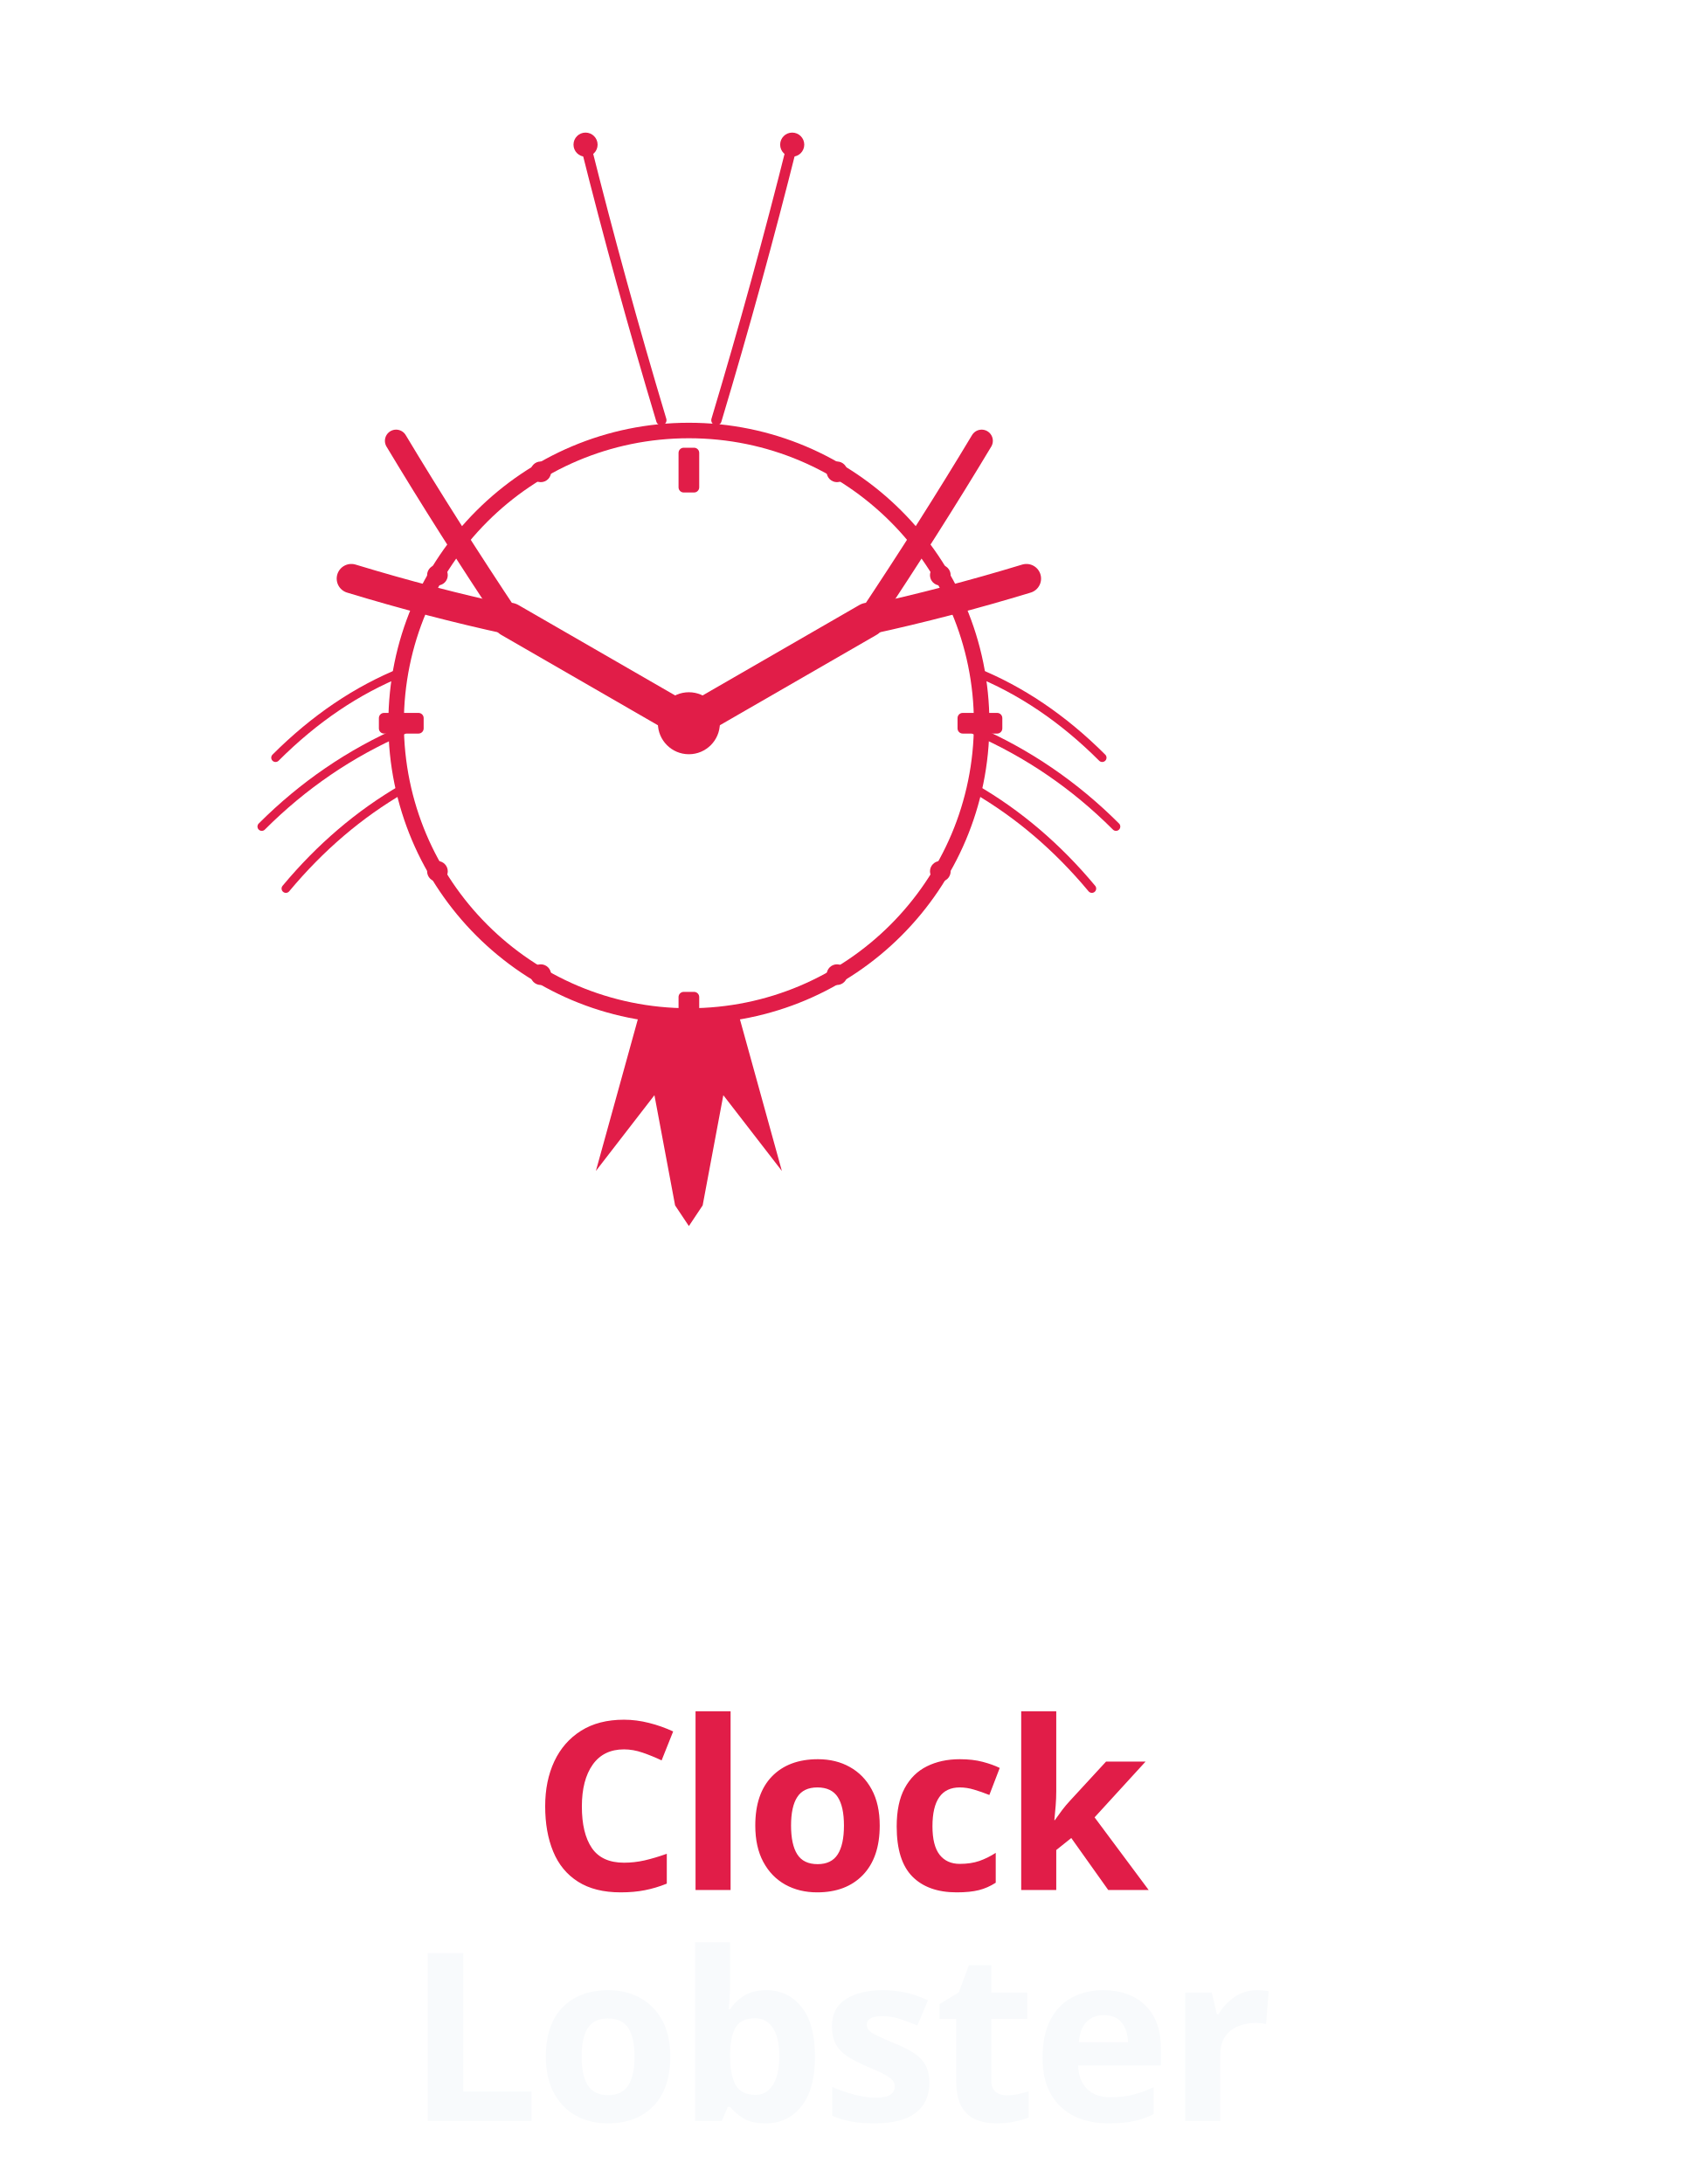
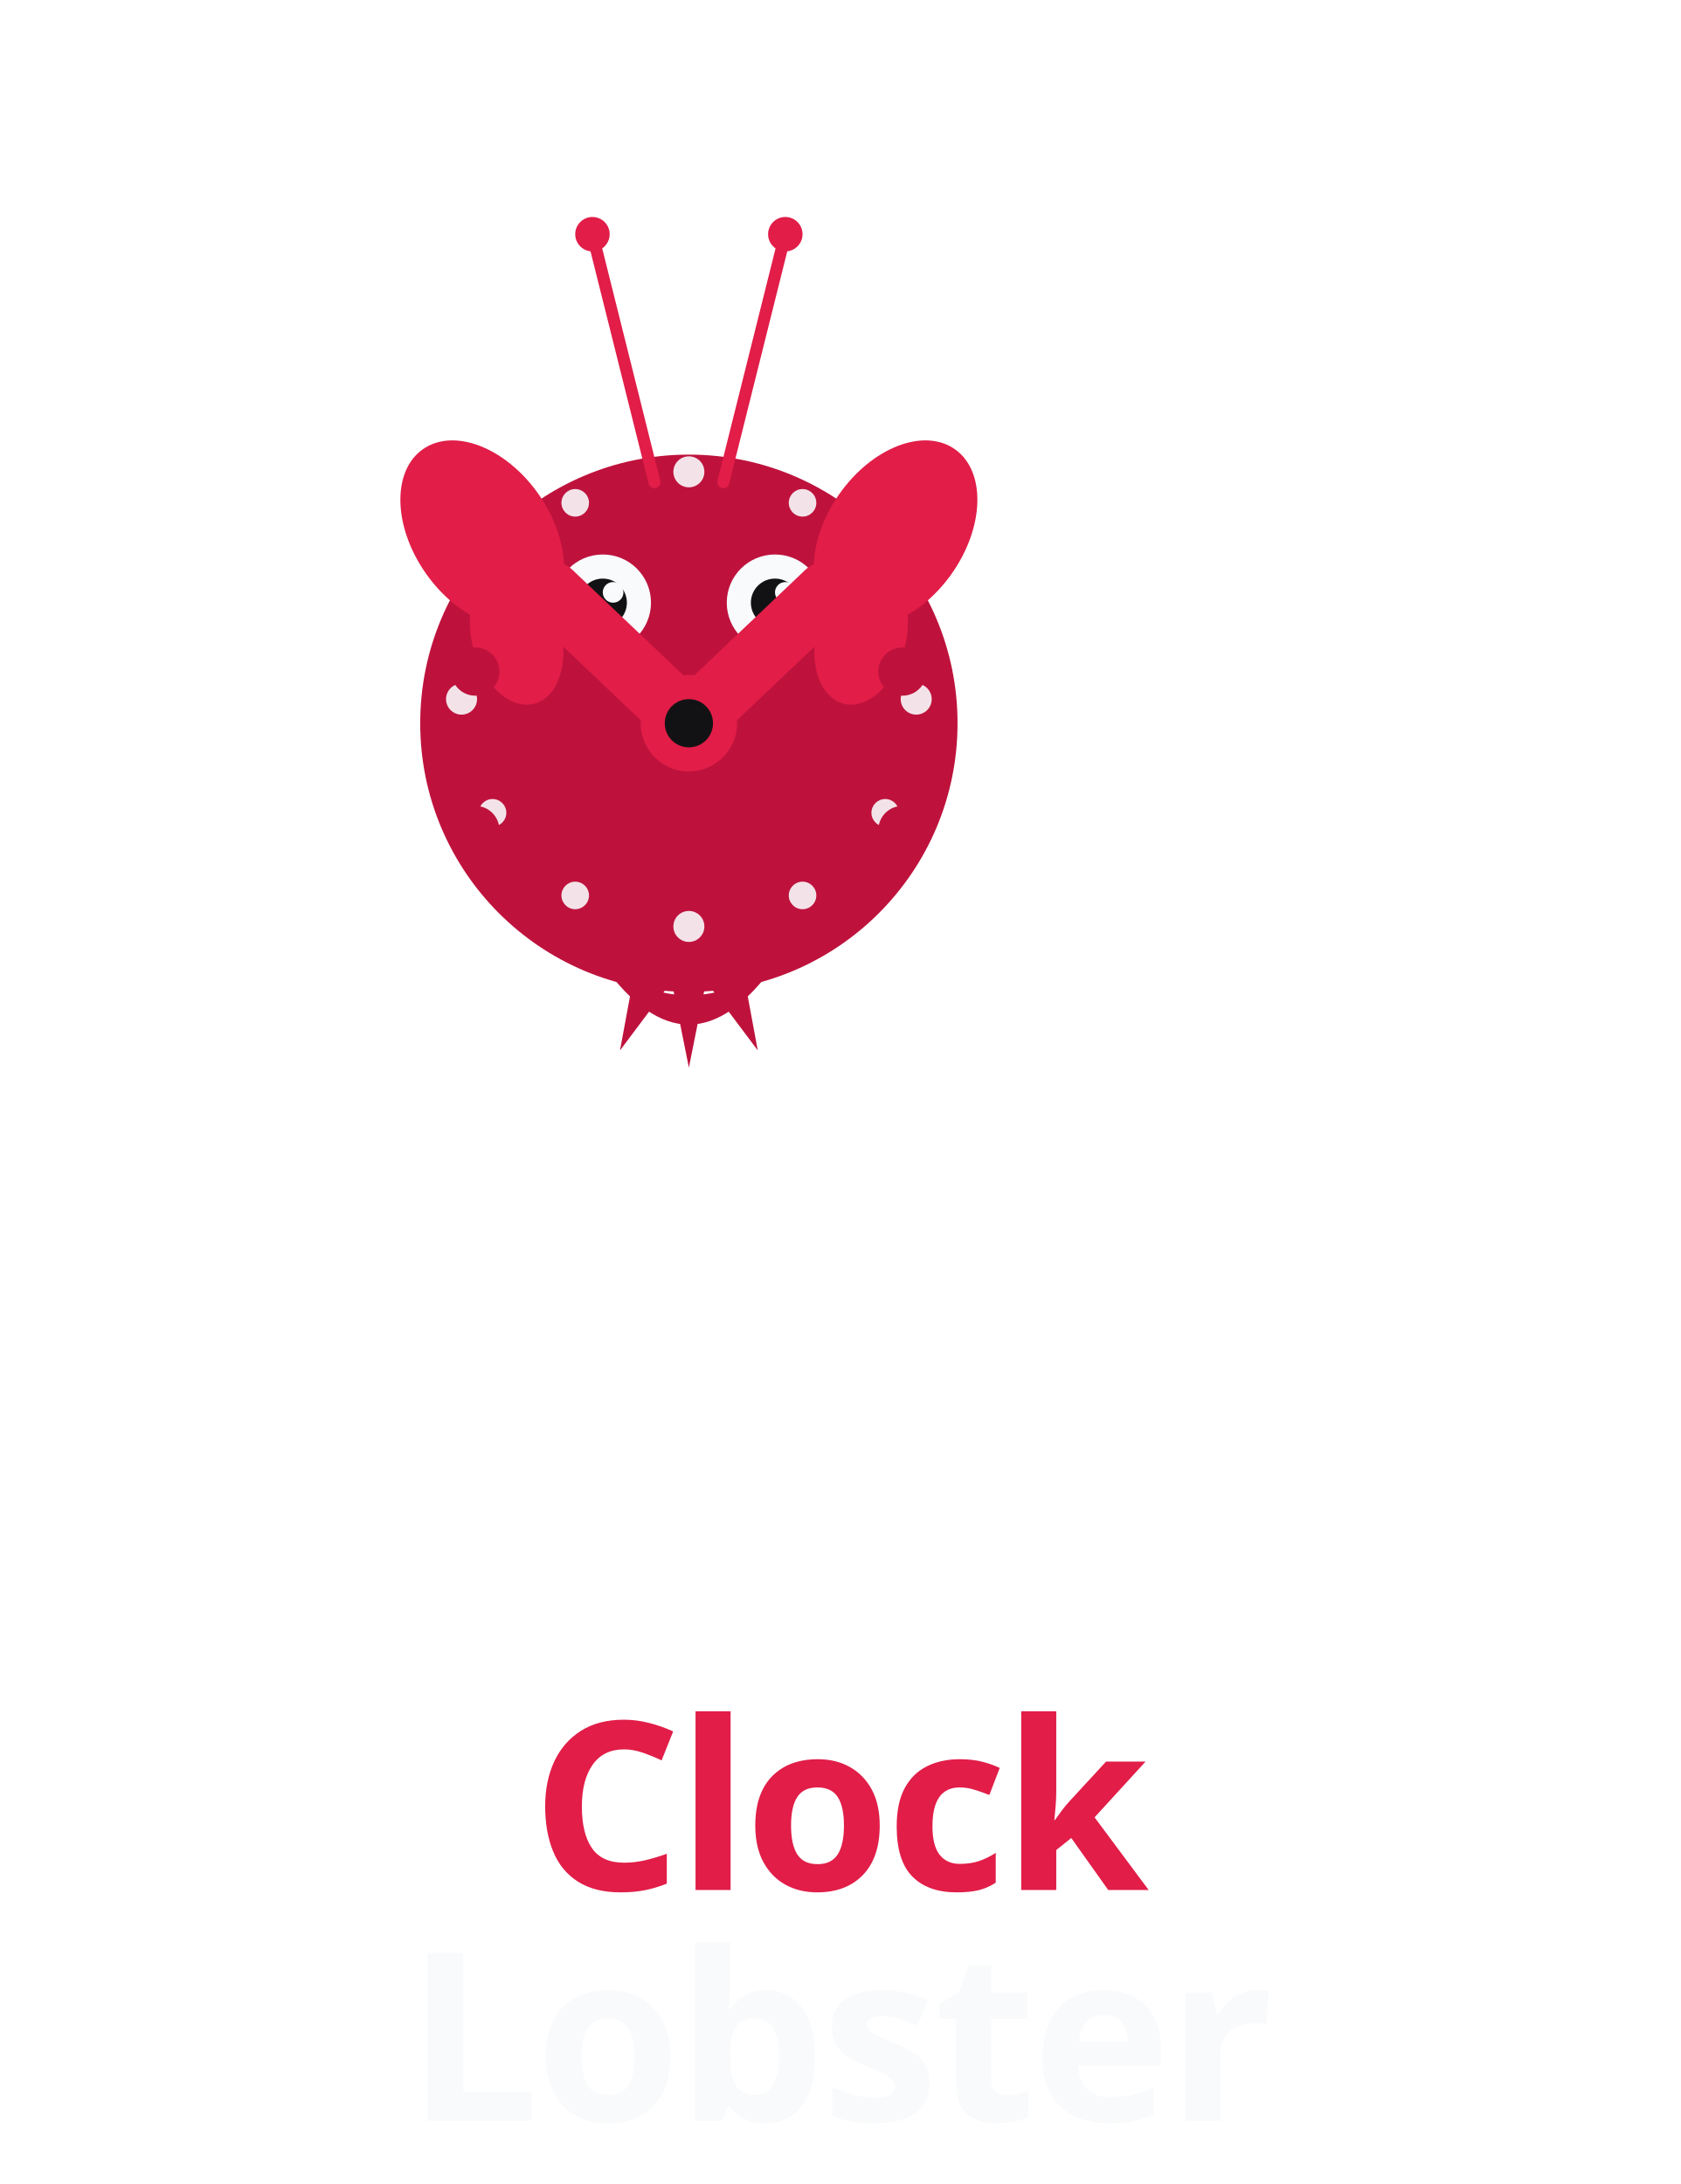
<svg xmlns="http://www.w3.org/2000/svg" viewBox="0 0 400 520">
  <g transform="translate(0, 0) scale(0.82)">
-     <path d="M192,122 Q180,82 170,42" stroke="#e11d48" stroke-width="3" stroke-linecap="round" fill="none" />
-     <path d="M208,122 Q220,82 230,42" stroke="#e11d48" stroke-width="3" stroke-linecap="round" fill="none" />
-     <circle cx="170" cy="42" r="3.5" fill="#e11d48" />
-     <circle cx="230" cy="42" r="3.5" fill="#e11d48" />
-     <circle cx="200" cy="210" r="85" fill="none" stroke="#e11d48" stroke-width="4.5" />
-     <g fill="#e11d48">
-       <rect x="197" y="130" width="6" height="13" rx="1.5" />
-       <rect x="278" y="207" width="13" height="6" rx="1.5" />
-       <rect x="197" y="288" width="6" height="13" rx="1.5" />
-       <rect x="110" y="207" width="13" height="6" rx="1.5" />
+     <circle cx="200" cy="210" r="78" fill="#be123c" />
+     <g fill="#f8fafc" opacity="0.9">
+       <circle cx="200" cy="137" r="4.5" />
+       <circle cx="233" cy="146" r="4" />
+       <circle cx="257" cy="170" r="4" />
+       <circle cx="266" cy="203" r="4.5" />
+       <circle cx="257" cy="236" r="4" />
+       <circle cx="233" cy="260" r="4" />
+       <circle cx="200" cy="269" r="4.5" />
+       <circle cx="167" cy="260" r="4" />
+       <circle cx="143" cy="236" r="4" />
+       <circle cx="134" cy="203" r="4.5" />
+       <circle cx="143" cy="170" r="4" />
+       <circle cx="167" cy="146" r="4" />
    </g>
-     <g fill="#e11d48">
-       <circle cx="243" cy="137" r="3" />
-       <circle cx="273" cy="167" r="3" />
-       <circle cx="273" cy="253" r="3" />
-       <circle cx="243" cy="283" r="3" />
-       <circle cx="157" cy="283" r="3" />
-       <circle cx="127" cy="253" r="3" />
-       <circle cx="127" cy="167" r="3" />
-       <circle cx="157" cy="137" r="3" />
-     </g>
-     <circle cx="200" cy="210" r="9" fill="#e11d48" />
-     <circle cx="200" cy="210" r="4" fill="#121214" />
-     <line x1="200" y1="210" x2="148" y2="180" stroke="#e11d48" stroke-width="10" stroke-linecap="round" />
-     <path d="M148,180 Q130,153 115,128" stroke="#e11d48" stroke-width="6.5" stroke-linecap="round" fill="none" />
-     <path d="M148,180 Q125,175 102,168" stroke="#e11d48" stroke-width="8.5" stroke-linecap="round" fill="none" />
-     <line x1="200" y1="210" x2="252" y2="180" stroke="#e11d48" stroke-width="10" stroke-linecap="round" />
-     <path d="M252,180 Q270,153 285,128" stroke="#e11d48" stroke-width="6.5" stroke-linecap="round" fill="none" />
-     <path d="M252,180 Q275,175 298,168" stroke="#e11d48" stroke-width="8.5" stroke-linecap="round" fill="none" />
-     <path d="M186,293 L173,340 L190,318 L196,350 L200,356 L204,350 L210,318 L227,340 L214,293" fill="#e11d48" />
-     <g stroke="#e11d48" stroke-width="2.5" stroke-linecap="round" fill="none">
-       <path d="M117,195 Q97,203 80,220" />
-       <path d="M117,212 Q94,222 76,240" />
-       <path d="M117,229 Q98,240 83,258" />
-       <path d="M283,195 Q303,203 320,220" />
-       <path d="M283,212 Q306,222 324,240" />
-       <path d="M283,229 Q302,240 317,258" />
+     <circle cx="175" cy="175" r="14" fill="#f8fafc" />
+     <circle cx="175" cy="175" r="7" fill="#121214" />
+     <circle cx="178" cy="172" r="3" fill="#f8fafc" />
+     <circle cx="225" cy="175" r="14" fill="#f8fafc" />
+     <circle cx="225" cy="175" r="7" fill="#121214" />
+     <circle cx="228" cy="172" r="3" fill="#f8fafc" />
+     <line x1="200" y1="210" x2="160" y2="172" stroke="#e11d48" stroke-width="18" stroke-linecap="round" />
+     <ellipse cx="140" cy="155" rx="20" ry="30" transform="rotate(-35 140 155)" fill="#e11d48" />
+     <ellipse cx="150" cy="185" rx="13" ry="20" transform="rotate(-15 150 185)" fill="#e11d48" />
+     <line x1="200" y1="210" x2="240" y2="172" stroke="#e11d48" stroke-width="18" stroke-linecap="round" />
+     <ellipse cx="260" cy="155" rx="20" ry="30" transform="rotate(35 260 155)" fill="#e11d48" />
+     <ellipse cx="250" cy="185" rx="13" ry="20" transform="rotate(15 250 185)" fill="#e11d48" />
+     <circle cx="200" cy="210" r="14" fill="#e11d48" />
+     <circle cx="200" cy="210" r="7" fill="#121214" />
+     <path d="M175,280 Q200,315 225,280 Q200,298 175,280" fill="#be123c" />
+     <path d="M185,278 L180,305 L195,285 L200,310 L205,285 L220,305 L215,278" fill="#be123c" />
+     <path d="M190,140 Q180,100 172,68" stroke="#e11d48" stroke-width="3.5" stroke-linecap="round" fill="none" />
+     <circle cx="172" cy="68" r="5" fill="#e11d48" />
+     <path d="M210,140 Q220,100 228,68" stroke="#e11d48" stroke-width="3.5" stroke-linecap="round" fill="none" />
+     <circle cx="228" cy="68" r="5" fill="#e11d48" />
+     <g fill="#be123c">
+       <circle cx="138" cy="195" r="7" />
+       <circle cx="132" cy="218" r="7" />
+       <circle cx="138" cy="241" r="7" />
+       <circle cx="262" cy="195" r="7" />
+       <circle cx="268" cy="218" r="7" />
+       <circle cx="262" cy="241" r="7" />
    </g>
  </g>
  <text x="200" y="450" text-anchor="middle" font-family="'Outfit', 'Segoe UI', system-ui, sans-serif" font-size="56" font-weight="700" fill="#e11d48" letter-spacing="-1">Clock</text>
  <text x="200" y="505" text-anchor="middle" font-family="'Outfit', 'Segoe UI', system-ui, sans-serif" font-size="56" font-weight="700" fill="#f8fafc" letter-spacing="-1">Lobster</text>
</svg>
